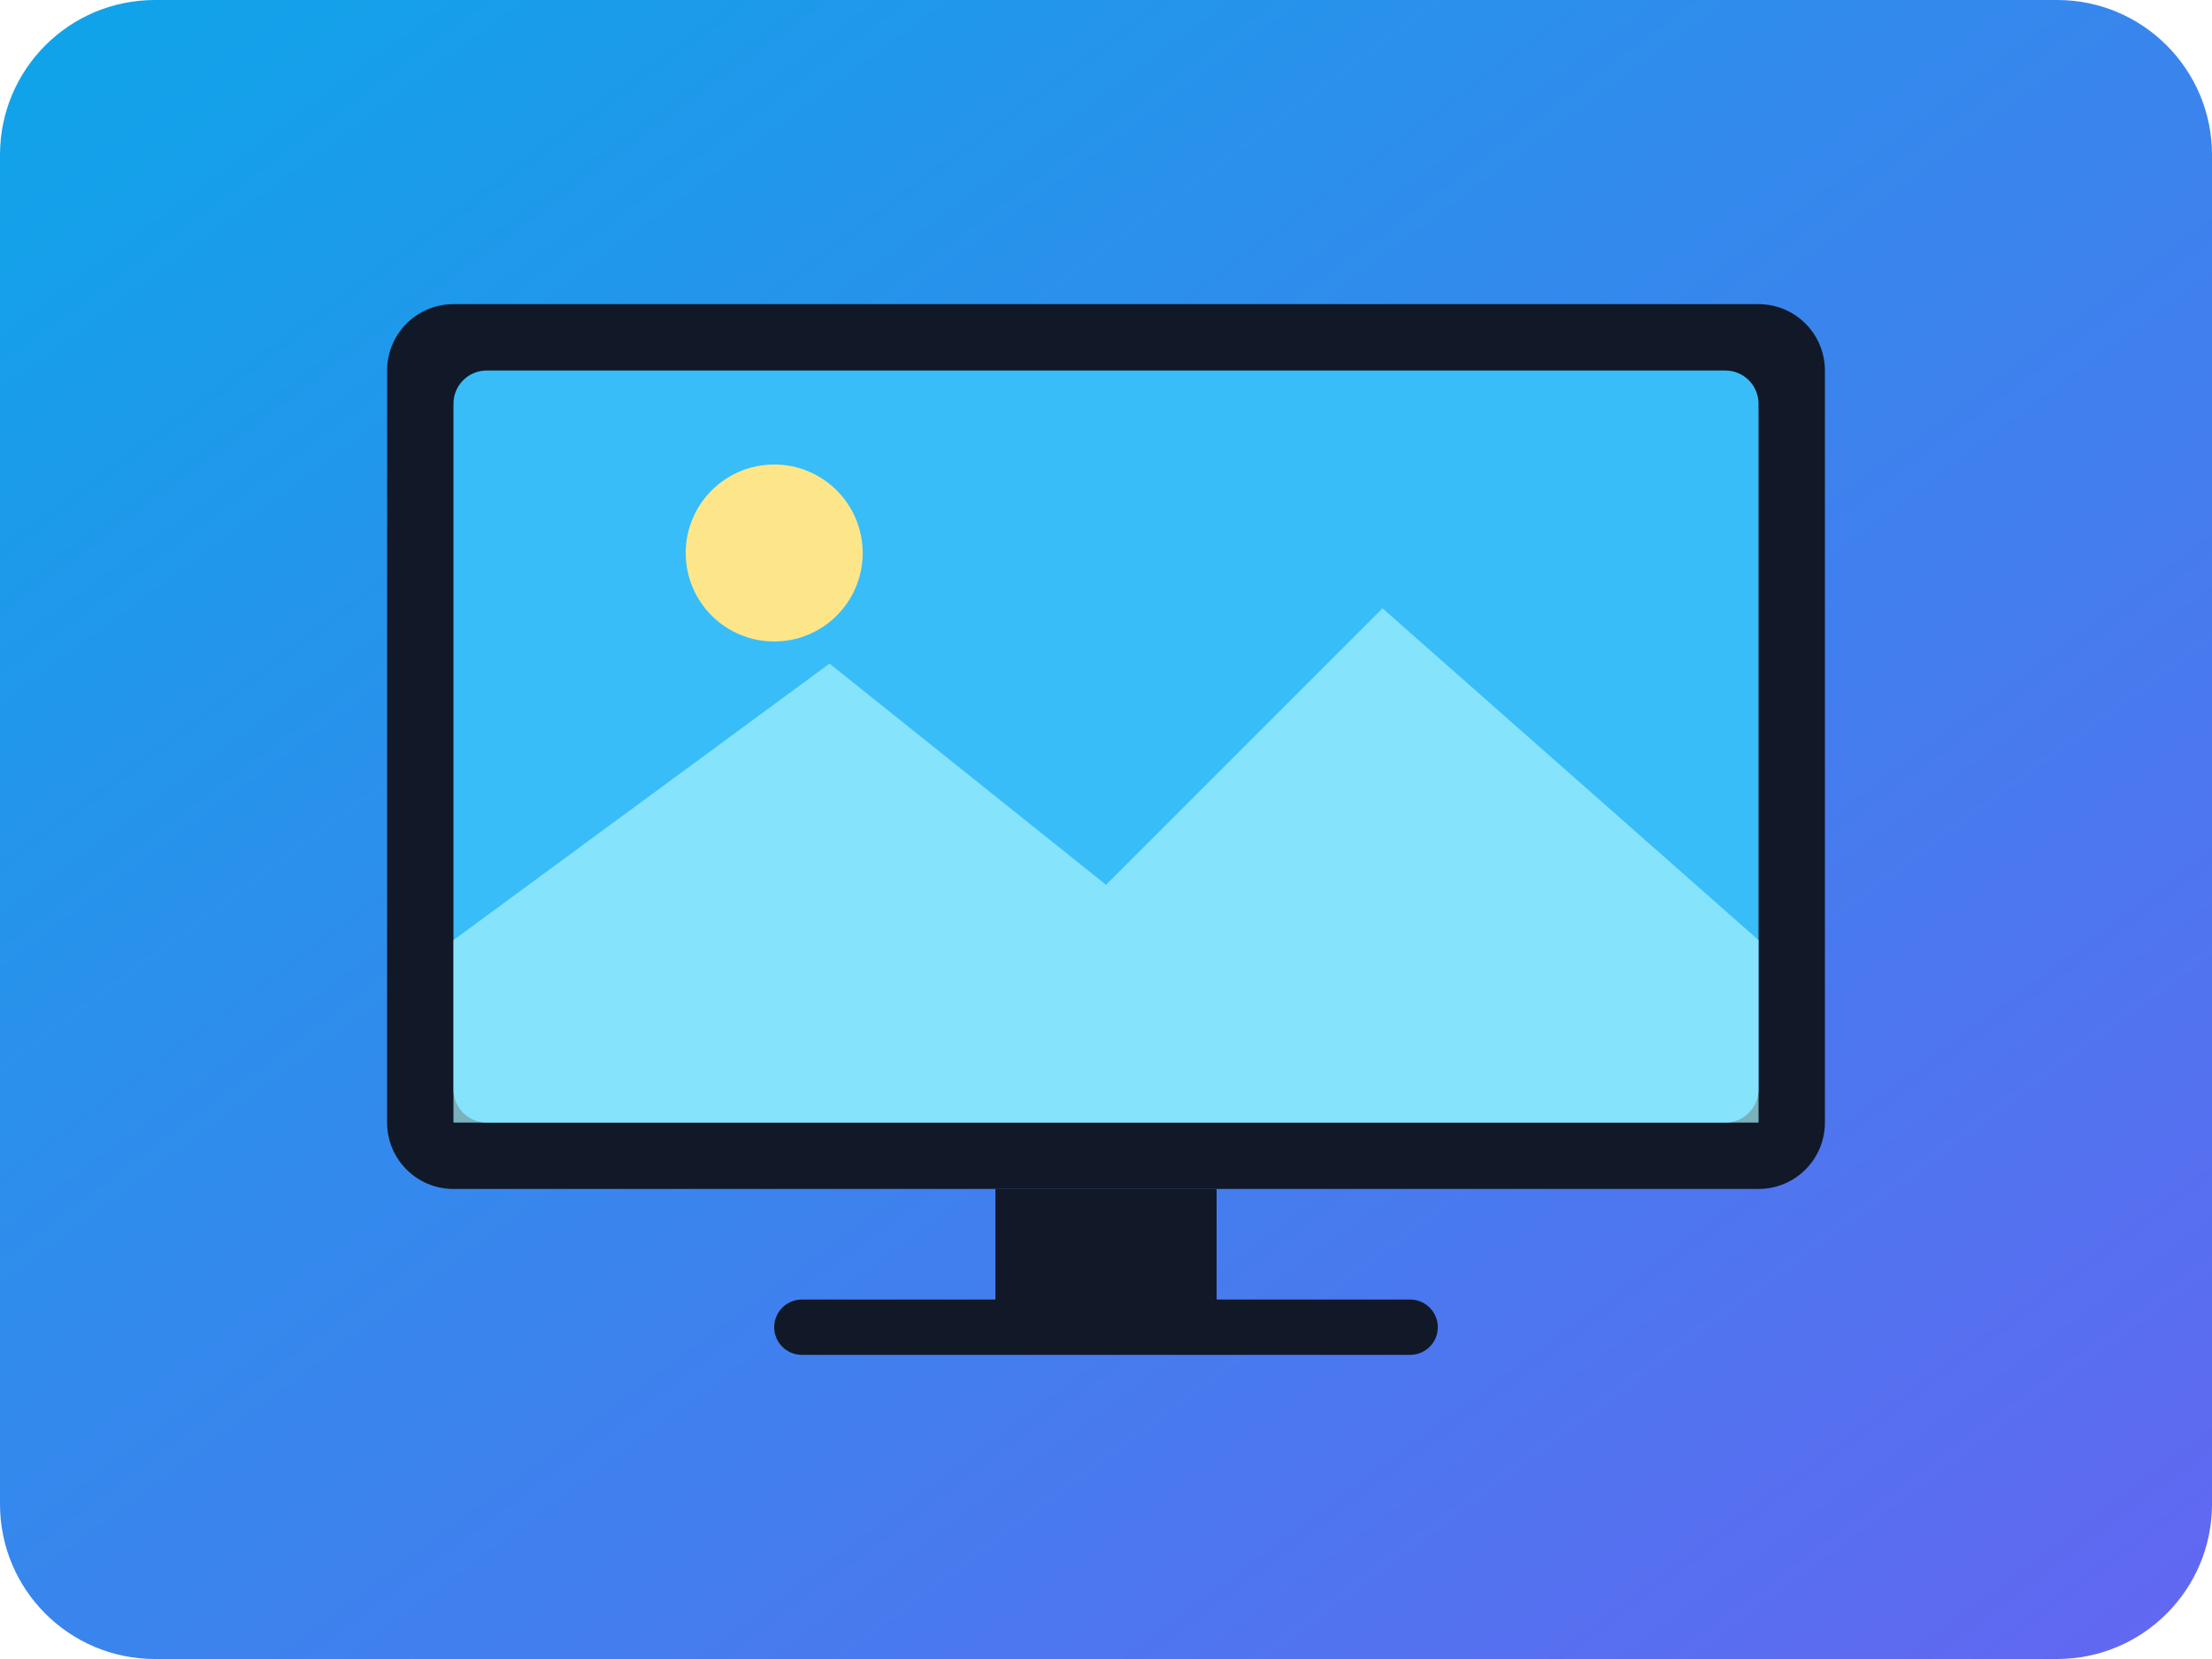
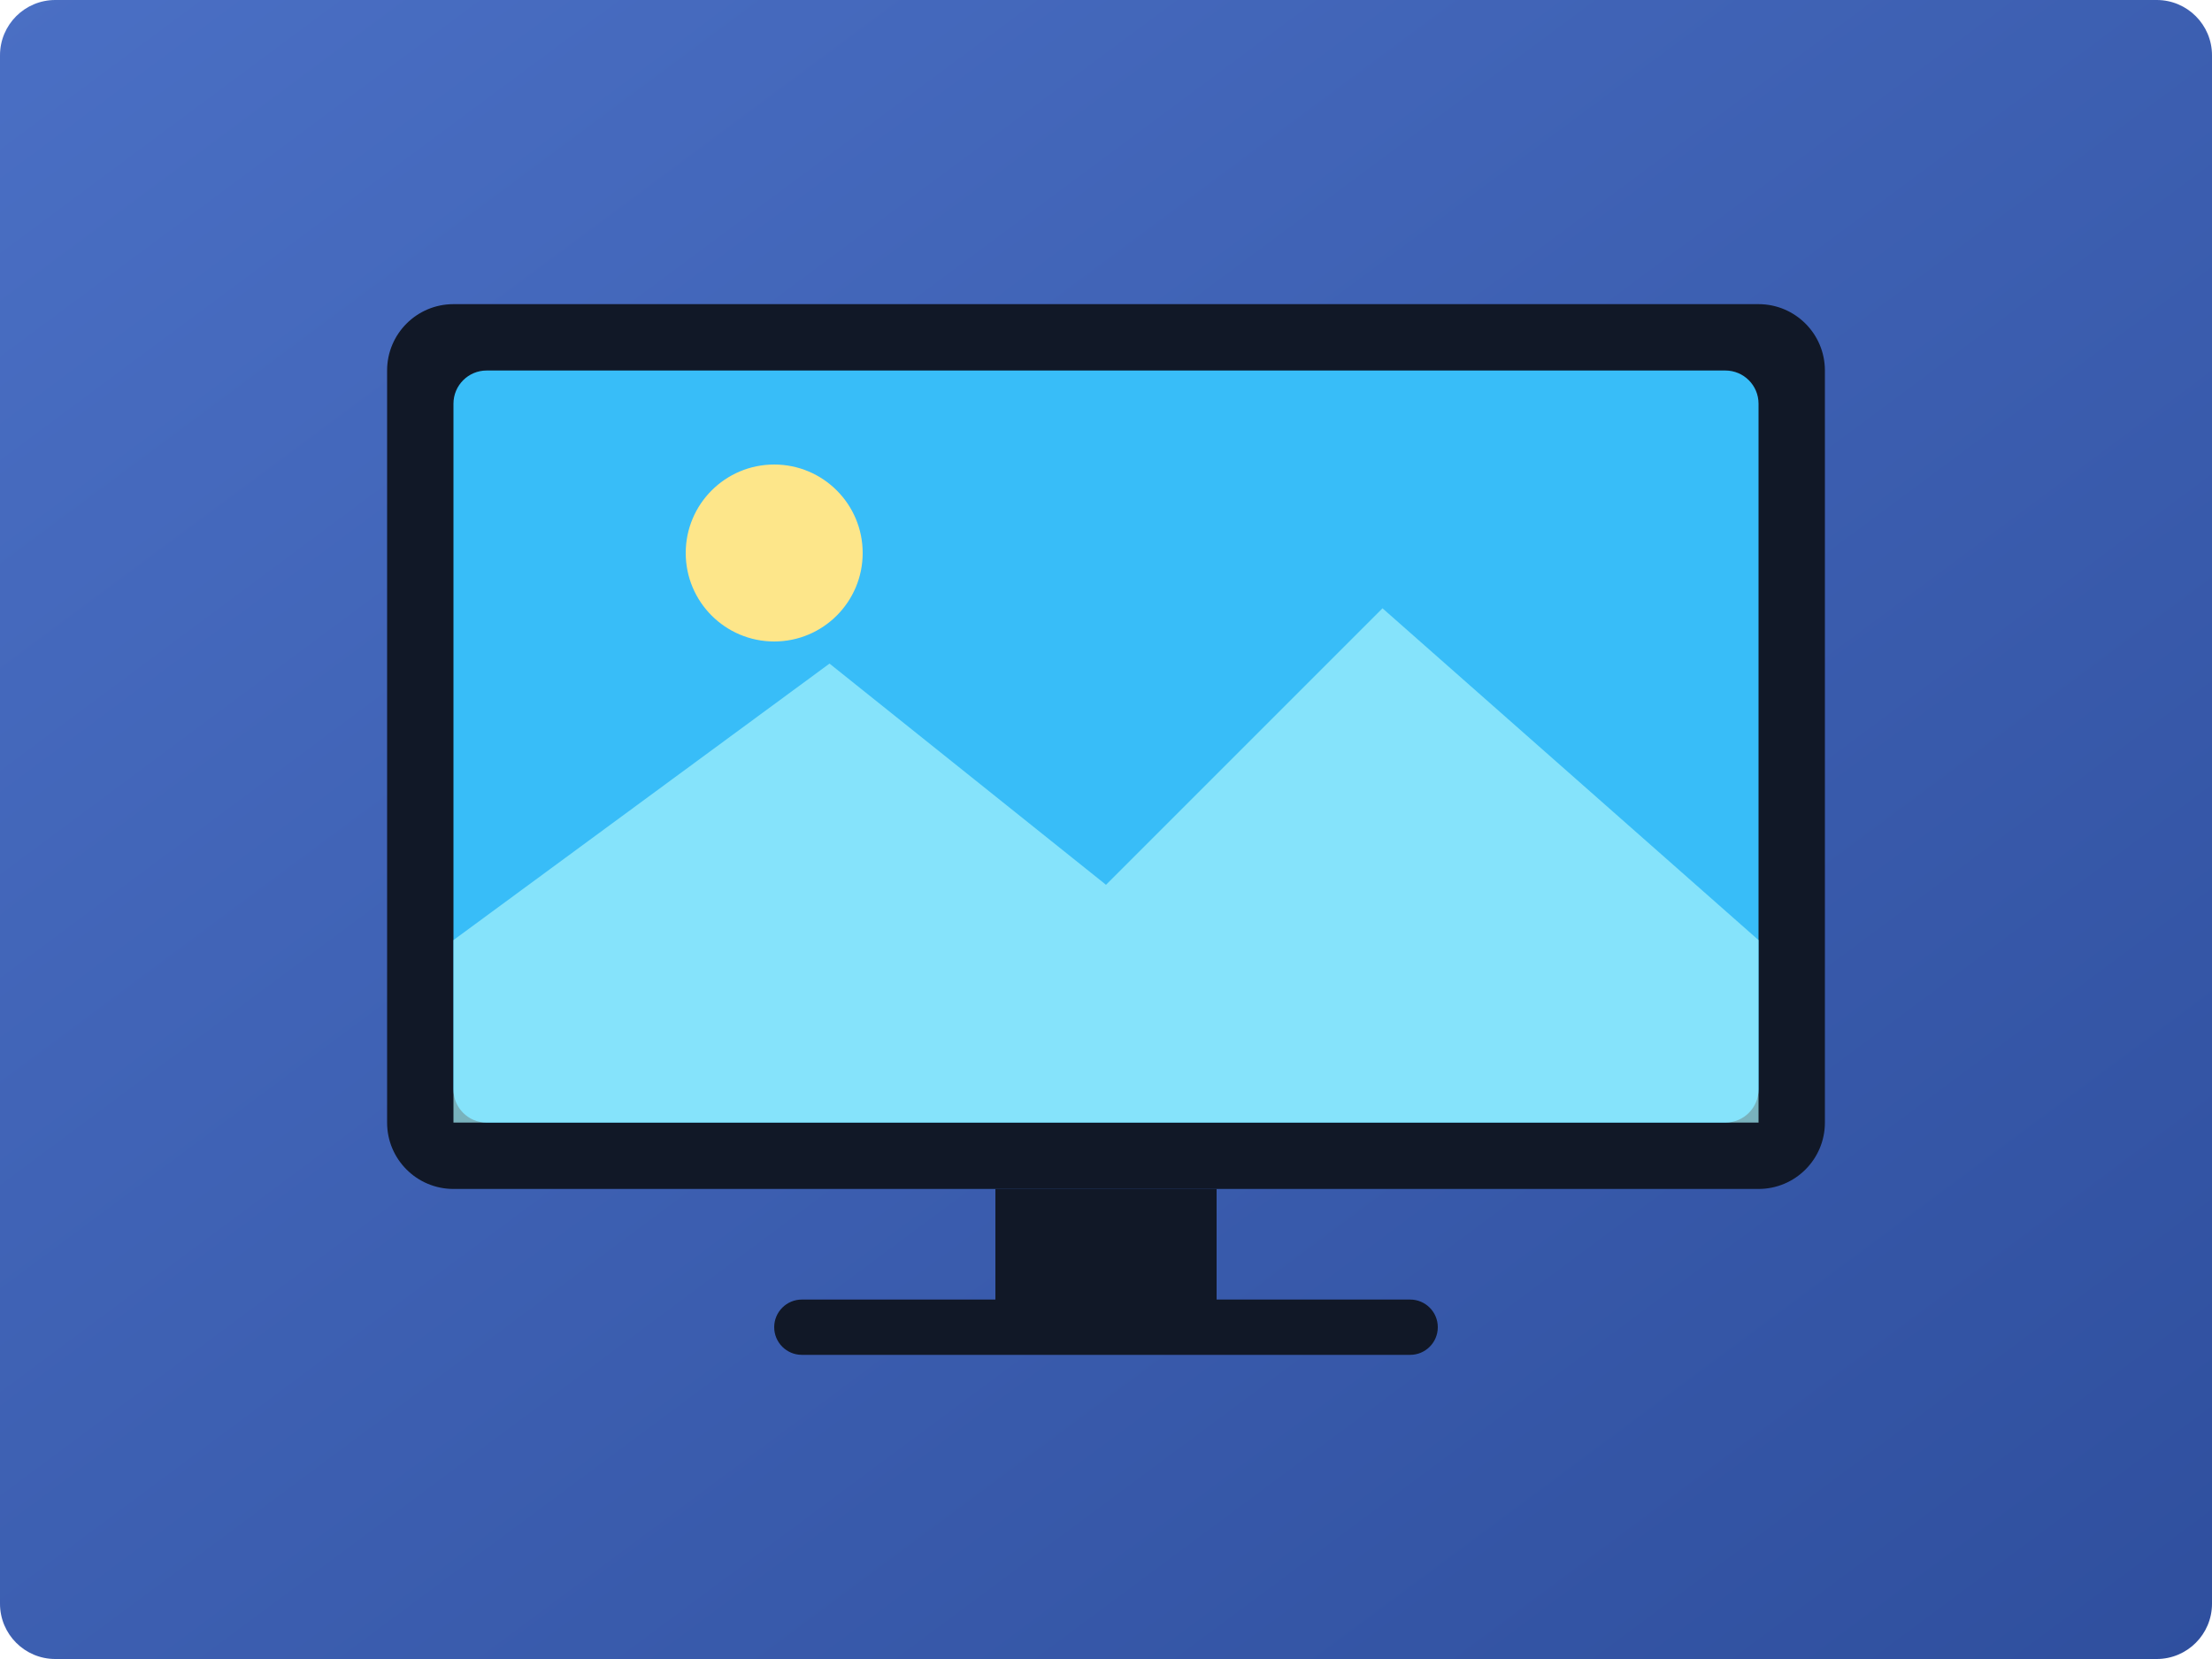
<svg xmlns="http://www.w3.org/2000/svg" viewBox="0 0 400 300">
  <defs>
    <linearGradient id="g" x1="0" y1="0" x2="1" y2="1">
-       <stop offset="0" stop-color="#0ea5e9" />
-       <stop offset="1" stop-color="#6366f1" />
+       <stop offset="0" stop-color="#4a6fc4" />
+       <stop offset="1" stop-color="#2f4f9e" />
    </linearGradient>
  </defs>
-   <rect width="400" height="300" rx="28" fill="url(#g)" />
+   <rect width="400" height="300" rx="10" fill="url(#g)" />
  <rect x="70" y="55" width="260" height="160" rx="12" fill="#111827" />
  <rect x="82" y="67" width="236" height="136" rx="6" fill="#38bdf8" />
  <path d="M82 170 L150 120 L200 160 L250 110 L318 170 L318 203 L82 203 Z" fill="#a5f3fc" opacity=".7" />
  <circle cx="140" cy="100" r="16" fill="#fde68a" />
  <rect x="180" y="215" width="40" height="22" fill="#111827" />
  <rect x="140" y="235" width="120" height="10" rx="5" fill="#111827" />
</svg>
